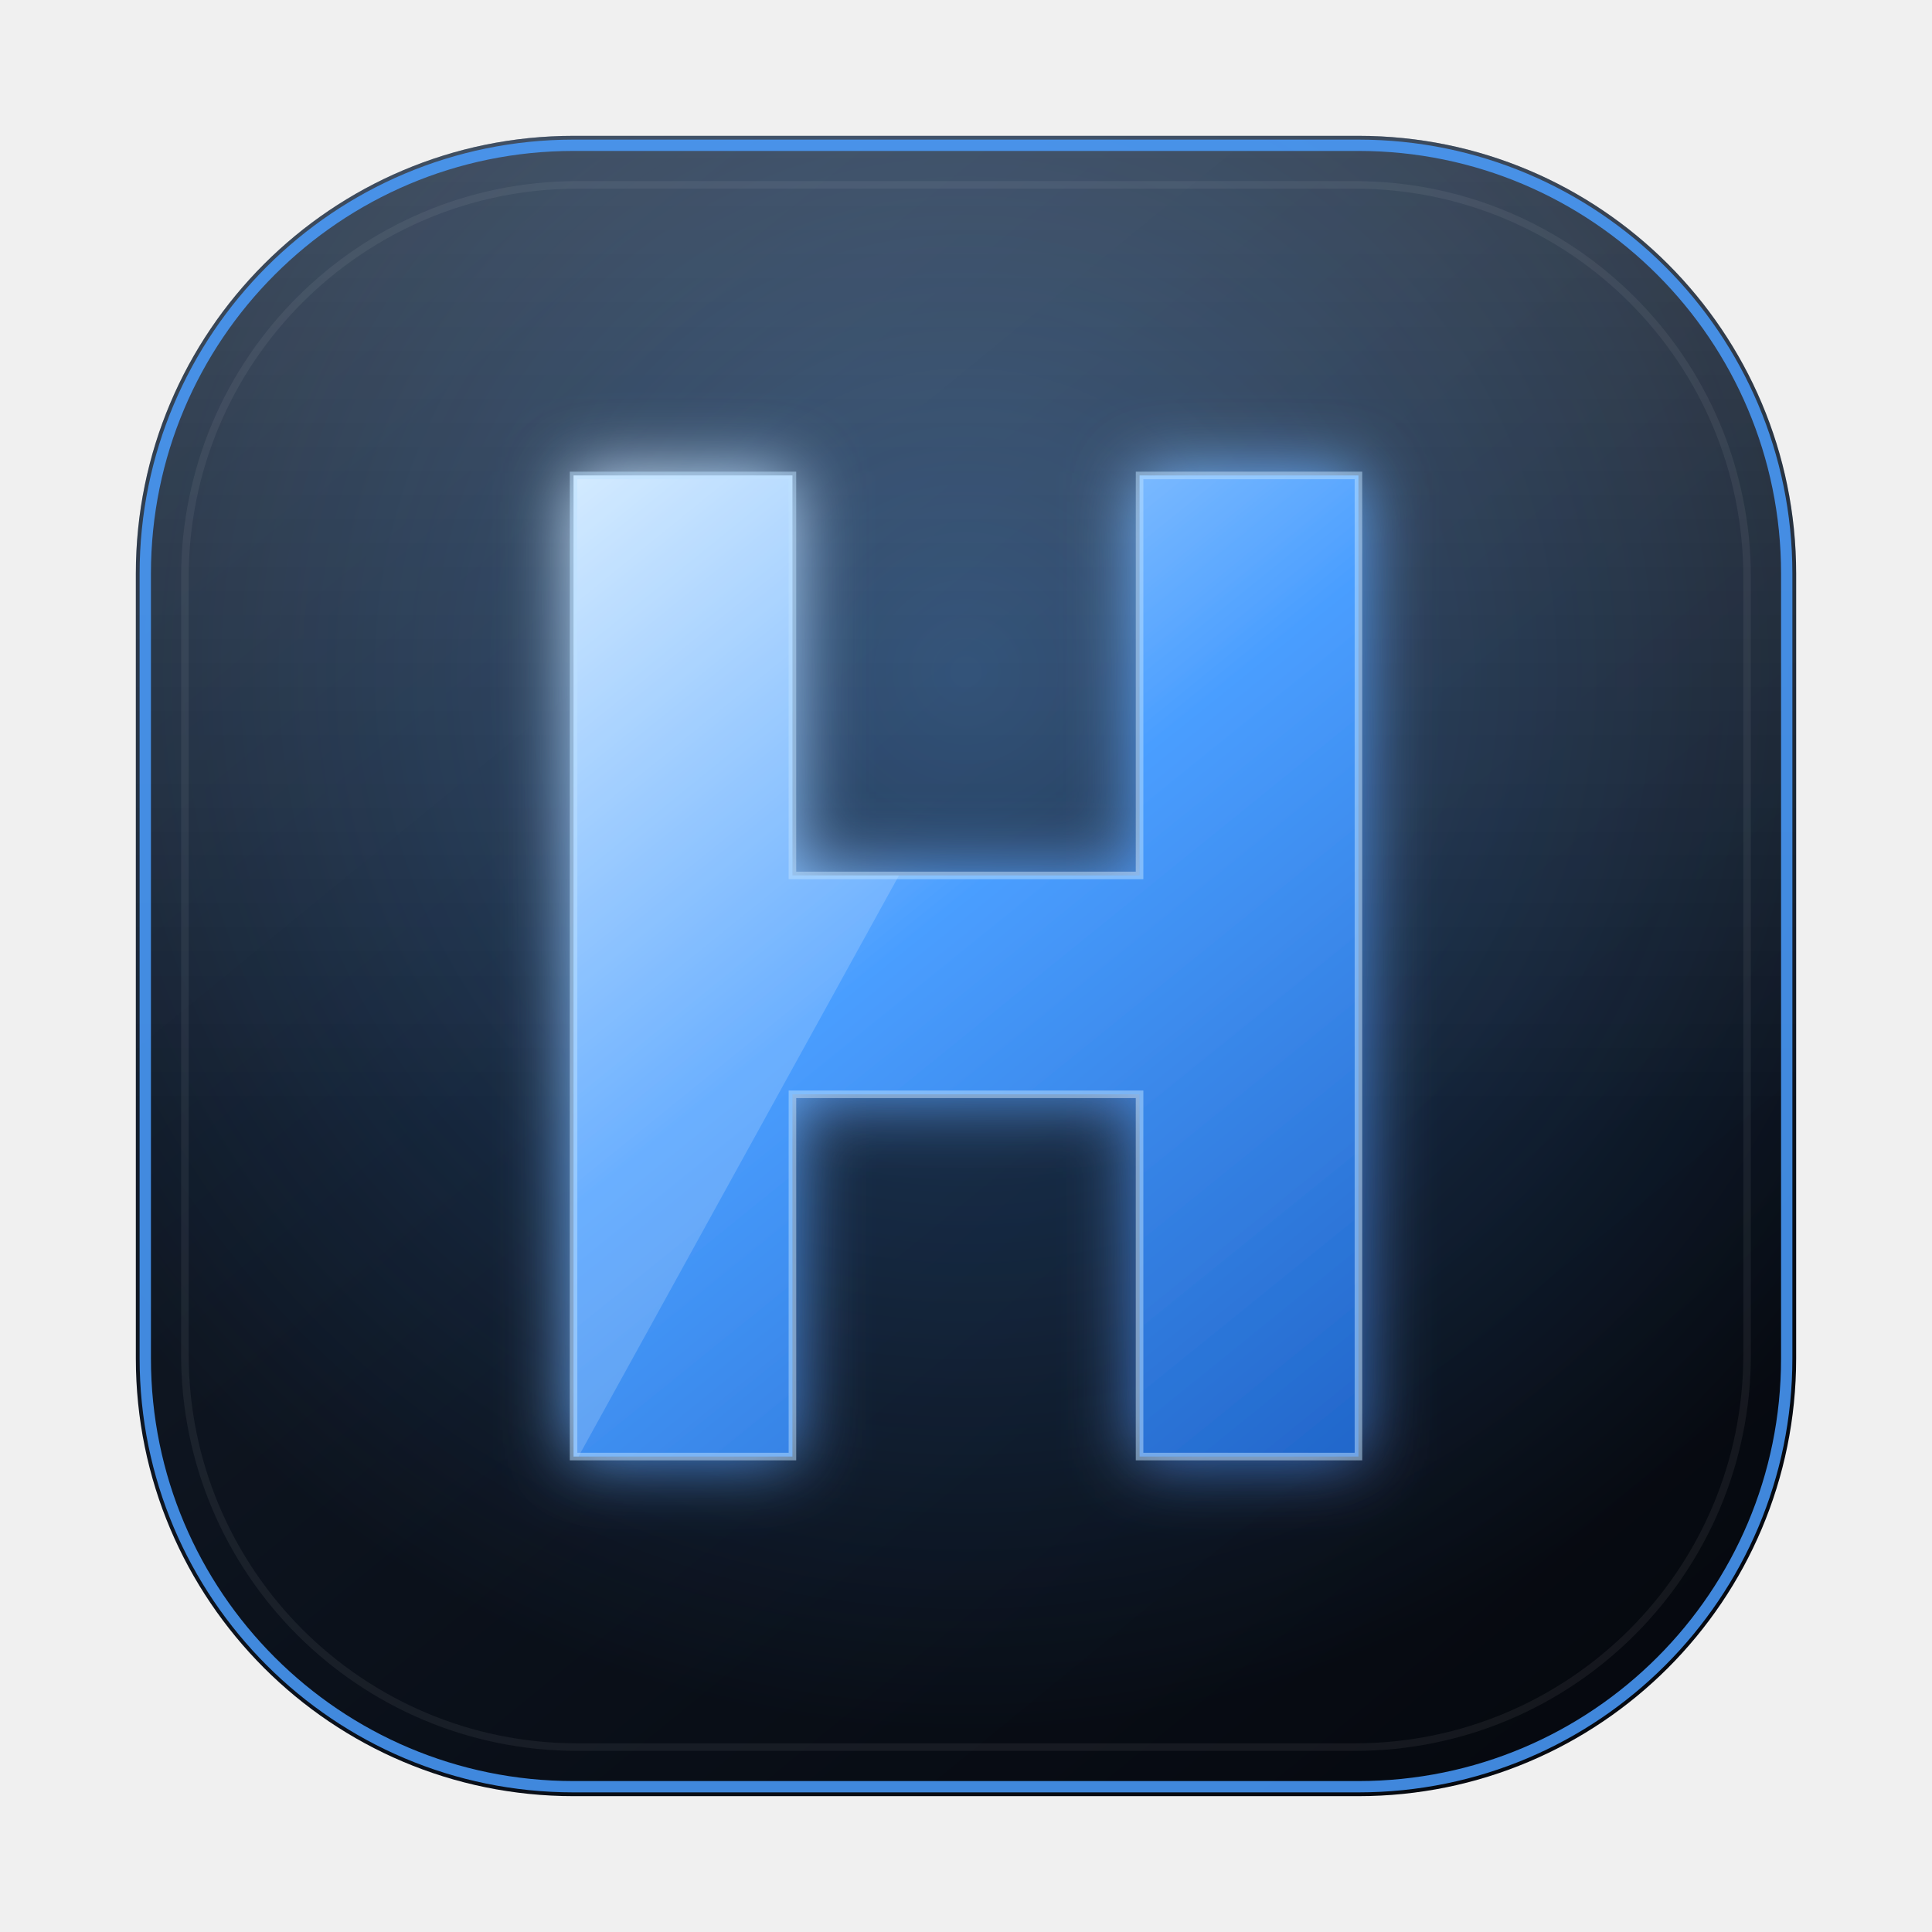
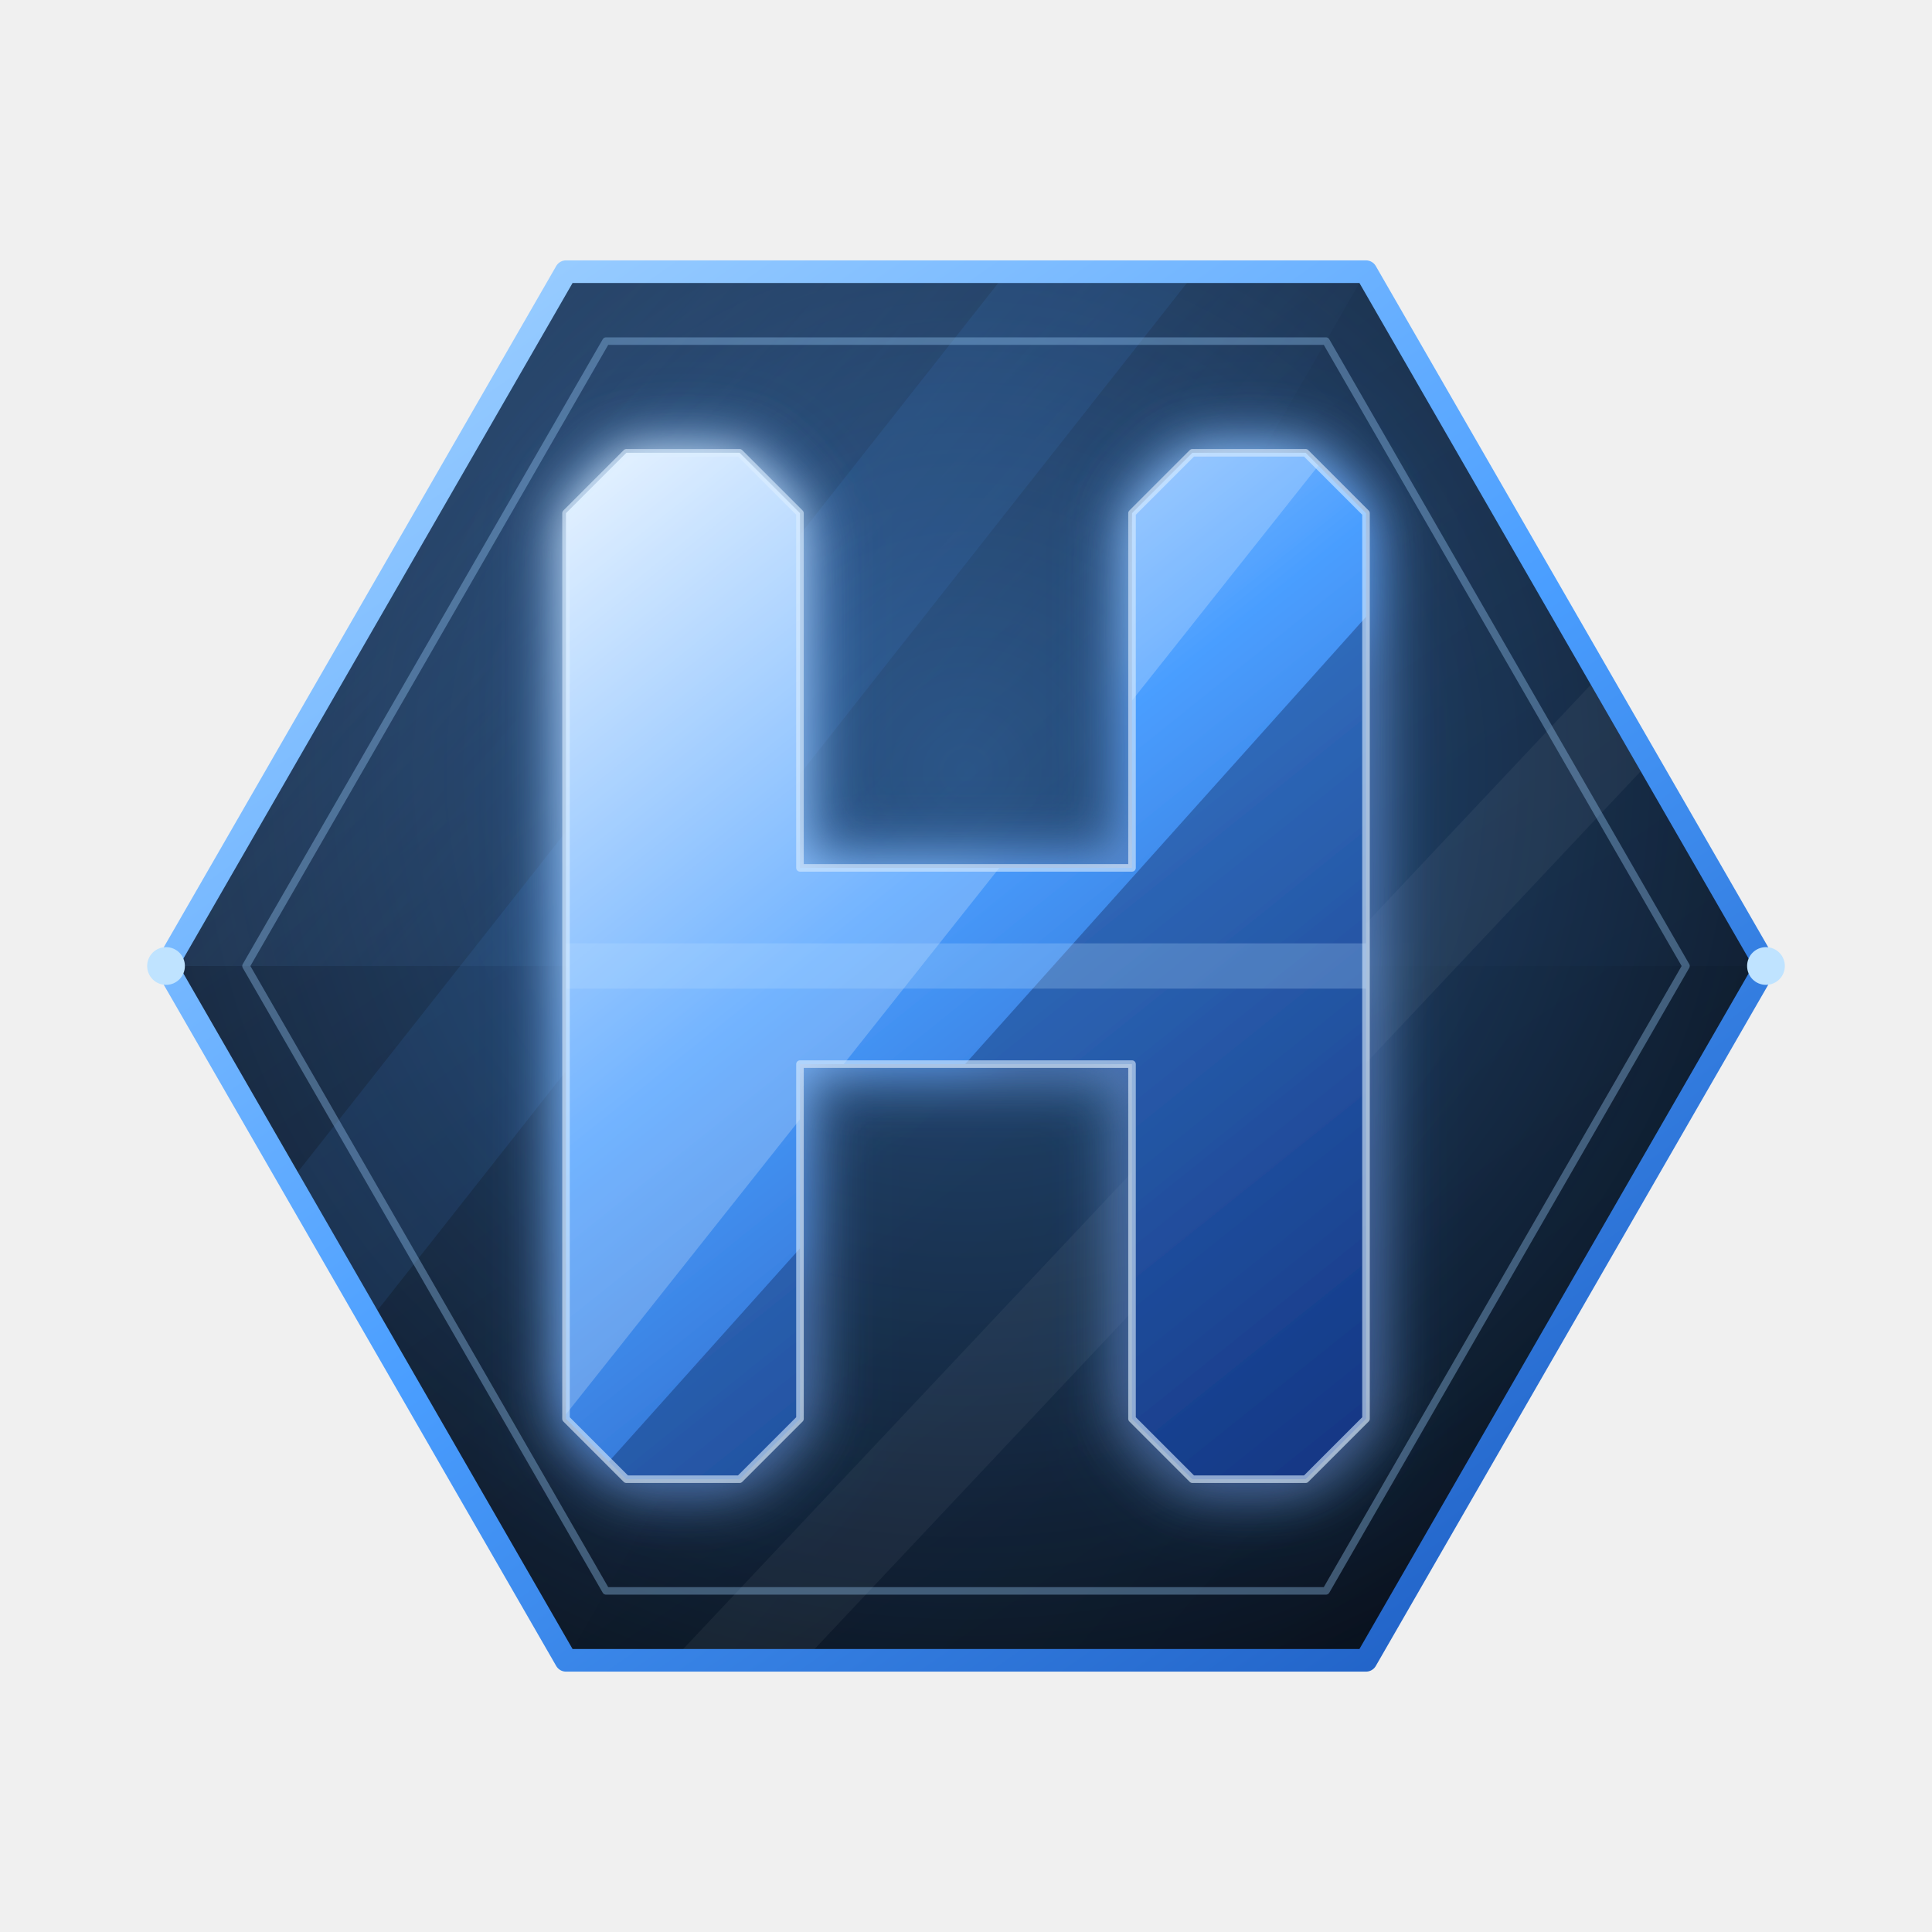
<svg xmlns="http://www.w3.org/2000/svg" width="512" height="512" viewBox="0 0 512 512" fill="none">
  <defs>
-     <linearGradient id="bg" x1="80" y1="40" x2="440" y2="480" gradientUnits="userSpaceOnUse">
-       <stop offset="0" stop-color="#16202e" />
-       <stop offset="0.55" stop-color="#0b111b" />
-       <stop offset="1" stop-color="#05080e" />
+     <linearGradient id="bg" x1="120" y1="60" x2="400" y2="470" gradientUnits="userSpaceOnUse">
+       <stop offset="0" stop-color="#1a2435" />
+       <stop offset="0.55" stop-color="#0a1019" />
+       <stop offset="1" stop-color="#04070d" />
    </linearGradient>
-     <linearGradient id="h" x1="150" y1="120" x2="370" y2="392" gradientUnits="userSpaceOnUse">
-       <stop offset="0" stop-color="#cfe9ff" />
-       <stop offset="0.45" stop-color="#4A9EFF" />
-       <stop offset="1" stop-color="#1f63c7" />
+     <linearGradient id="faceL" x1="44" y1="72" x2="256" y2="256" gradientUnits="userSpaceOnUse">
+       <stop offset="0" stop-color="#23344b" stop-opacity="0.9" />
+       <stop offset="1" stop-color="#23344b" stop-opacity="0" />
    </linearGradient>
-     <linearGradient id="sheen" x1="256" y1="40" x2="256" y2="300" gradientUnits="userSpaceOnUse">
-       <stop offset="0" stop-color="#ffffff" stop-opacity="0.16" />
-       <stop offset="1" stop-color="#ffffff" stop-opacity="0" />
+     <linearGradient id="faceD" x1="468" y1="440" x2="256" y2="256" gradientUnits="userSpaceOnUse">
+       <stop offset="0" stop-color="#000000" stop-opacity="0.45" />
+       <stop offset="1" stop-color="#000000" stop-opacity="0" />
    </linearGradient>
-     <radialGradient id="halo" cx="0.5" cy="0.32" r="0.65">
-       <stop offset="0" stop-color="#4A9EFF" stop-opacity="0.35" />
+     <linearGradient id="hMain" x1="150" y1="120" x2="368" y2="392" gradientUnits="userSpaceOnUse">
+       <stop offset="0" stop-color="#e3f1ff" />
+       <stop offset="0.42" stop-color="#4A9EFF" />
+       <stop offset="1" stop-color="#163f9c" />
+     </linearGradient>
+     <radialGradient id="halo" cx="0.5" cy="0.4" r="0.6">
+       <stop offset="0" stop-color="#4A9EFF" stop-opacity="0.45" />
      <stop offset="1" stop-color="#4A9EFF" stop-opacity="0" />
    </radialGradient>
-     <filter id="glow" x="-40%" y="-40%" width="180%" height="180%">
-       <feGaussianBlur stdDeviation="9" result="b" />
+     <linearGradient id="ring" x1="120" y1="60" x2="400" y2="460" gradientUnits="userSpaceOnUse">
+       <stop offset="0" stop-color="#9fd0ff" />
+       <stop offset="0.5" stop-color="#4A9EFF" />
+       <stop offset="1" stop-color="#1c5bc0" />
+     </linearGradient>
+     <filter id="glow" x="-50%" y="-50%" width="200%" height="200%">
+       <feGaussianBlur stdDeviation="7" result="b" />
      <feMerge>
        <feMergeNode in="b" />
        <feMergeNode in="SourceGraphic" />
      </feMerge>
    </filter>
+     <filter id="softglow" x="-50%" y="-50%" width="200%" height="200%">
+       <feGaussianBlur stdDeviation="11" />
+     </filter>
+     <clipPath id="hex">
+       <path d="M150 72 L362 72 L468 256 L362 440 L150 440 L44 256 Z" />
+     </clipPath>
    <clipPath id="hclip">
-       <path d="M152 126 H210 V232 H302 V126 H360 V386 H302 V290 H210 V386 H152 Z" />
+       <path d="M166 120 L196 120 L212 136 L212 230 L300 230 L300 136 L316 120 L346 120 L362 136 L362 376 L346 392 L316 392 L300 376 L300 282 L212 282 L212 376 L196 392 L166 392 L150 376 L150 136 Z" />
    </clipPath>
  </defs>
-   <rect x="36" y="36" width="440" height="440" rx="116" fill="url(#bg)" />
-   <rect x="36" y="36" width="440" height="440" rx="116" fill="url(#halo)" />
-   <rect x="36" y="36" width="440" height="440" rx="116" fill="url(#sheen)" />
-   <rect x="38.5" y="38.5" width="435" height="435" rx="113.5" stroke="#4A9EFF" stroke-opacity="0.85" stroke-width="3" />
-   <rect x="49" y="49" width="414" height="414" rx="104" stroke="#ffffff" stroke-opacity="0.06" stroke-width="2" />
+   <g clip-path="url(#hex)">
+     <rect x="0" y="0" width="512" height="512" fill="url(#bg)" />
+     <path d="M44 256 L256 256 L150 72 Z M150 72 L256 256 L362 72 Z" fill="url(#faceL)" />
+     <path d="M468 256 L256 256 L362 440 Z M362 440 L256 256 L150 440 Z" fill="url(#faceD)" />
+     <rect x="0" y="0" width="512" height="512" fill="url(#halo)" />
+     <path d="M40 360 L300 30 L350 30 L90 360 Z" fill="#4A9EFF" fill-opacity="0.10" />
+     <path d="M150 470 L470 130 L486 150 L166 490 Z" fill="#ffffff" fill-opacity="0.05" />
+   </g>
+   <path d="M166 120 L196 120 L212 136 L212 230 L300 230 L300 136 L316 120 L346 120 L362 136 L362 376 L346 392 L316 392 L300 376 L300 282 L212 282 L212 376 L196 392 L166 392 L150 376 L150 136 Z" fill="#4A9EFF" filter="url(#softglow)" opacity="0.55" />
  <g filter="url(#glow)">
-     <path d="M152 126 H210 V232 H302 V126 H360 V386 H302 V290 H210 V386 H152 Z" fill="url(#h)" />
+     <path d="M166 120 L196 120 L212 136 L212 230 L300 230 L300 136 L316 120 L346 120 L362 136 L362 376 L346 392 L316 392 L300 376 L300 282 L212 282 L212 376 L196 392 L166 392 L150 376 L150 136 Z" fill="url(#hMain)" />
    <g clip-path="url(#hclip)">
-       <path d="M120 120 L300 120 L150 392 L120 392 Z" fill="#ffffff" fill-opacity="0.18" />
+       <path d="M120 110 L360 110 L130 400 L120 400 Z" fill="#ffffff" fill-opacity="0.22" />
+       <path d="M392 130 L392 400 L150 400 Z" fill="#0a1f4d" fill-opacity="0.35" />
+       <path d="M150 250 L362 250 L362 262 L150 262 Z" fill="#bfe3ff" fill-opacity="0.25" />
    </g>
-     <path d="M152 126 H210 V232 H302 V126 H360 V386 H302 V290 H210 V386 H152 Z" stroke="#bfe3ff" stroke-opacity="0.5" stroke-width="2" />
+     <path d="M166 120 L196 120 L212 136 L212 230 L300 230 L300 136 L316 120 L346 120 L362 136 L362 376 L346 392 L316 392 L300 376 L300 282 L212 282 L212 376 L196 392 L166 392 L150 376 L150 136 Z" stroke="#dcefff" stroke-opacity="0.6" stroke-width="2" stroke-linejoin="round" />
  </g>
+   <path d="M150 72 L362 72 L468 256 L362 440 L150 440 L44 256 Z" stroke="url(#ring)" stroke-width="6" stroke-linejoin="round" />
+   <path d="M160.6 90.4 L351.4 90.4 L446.8 256 L351.4 421.6 L160.6 421.6 L65.2 256 Z" stroke="#9fd0ff" stroke-opacity="0.35" stroke-width="2" stroke-linejoin="round" />
+   <circle cx="44" cy="256" r="5" fill="#bfe3ff" />
+   <circle cx="468" cy="256" r="5" fill="#bfe3ff" />
</svg>
